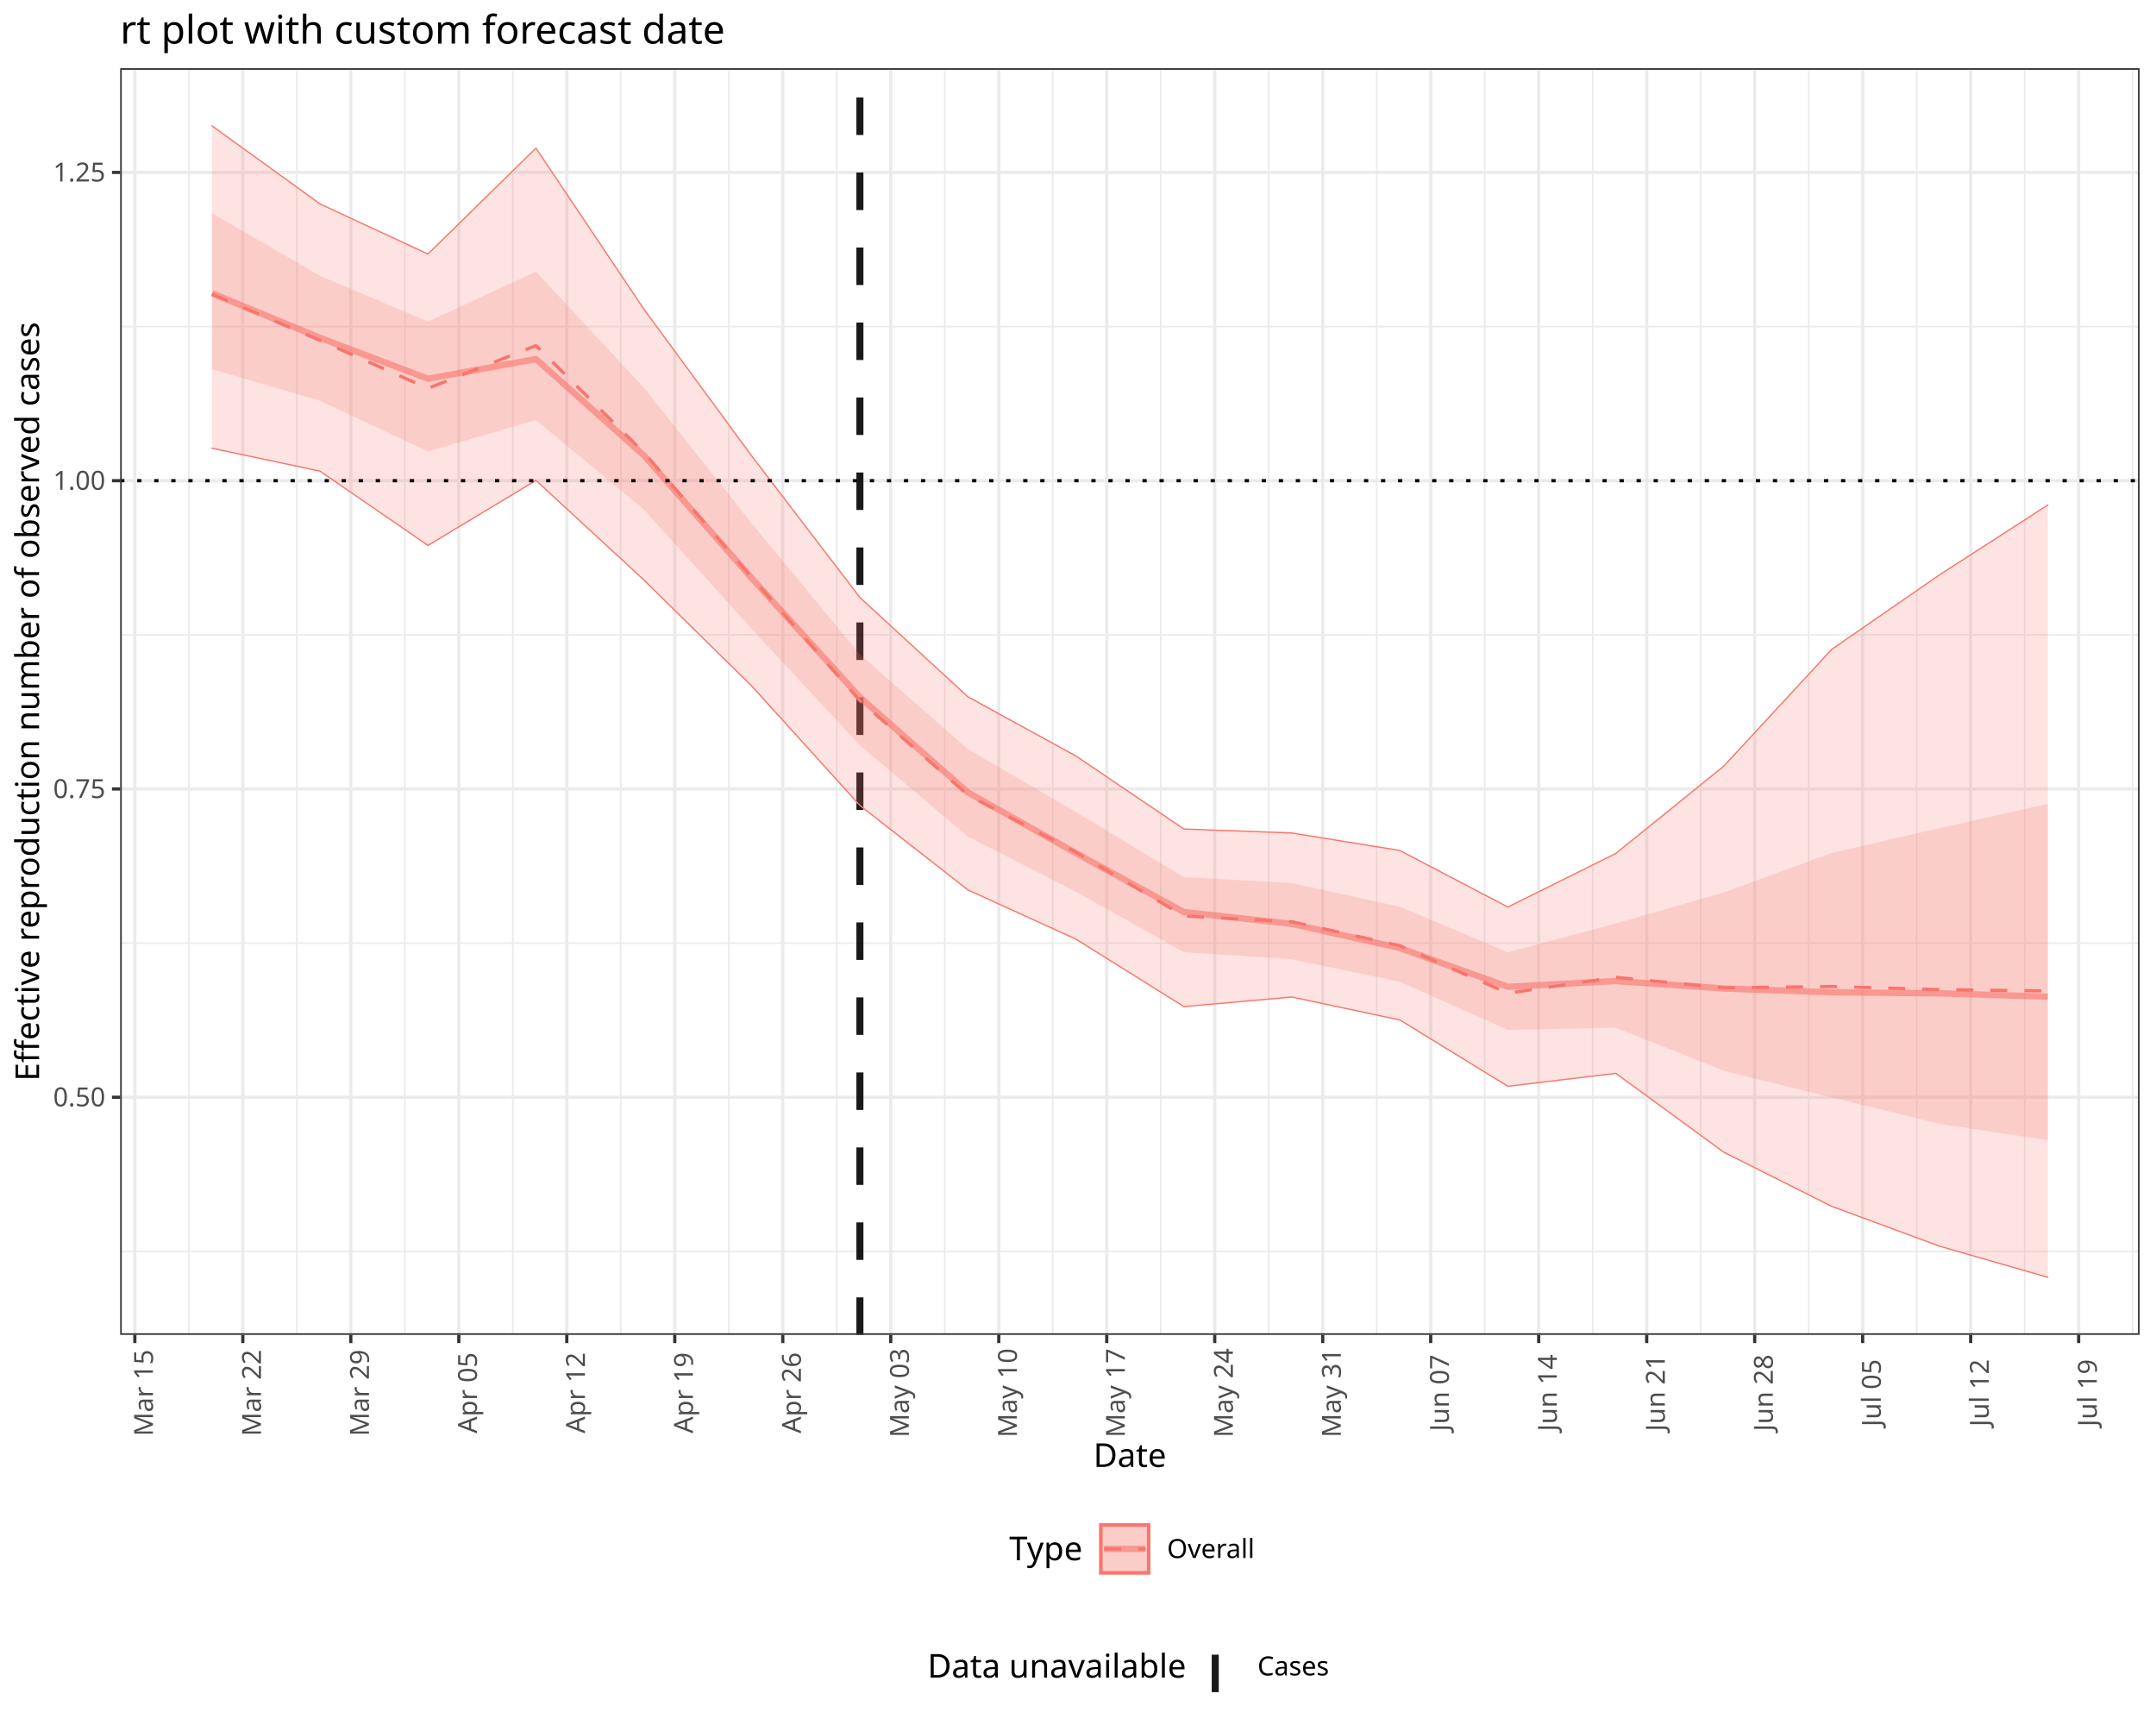
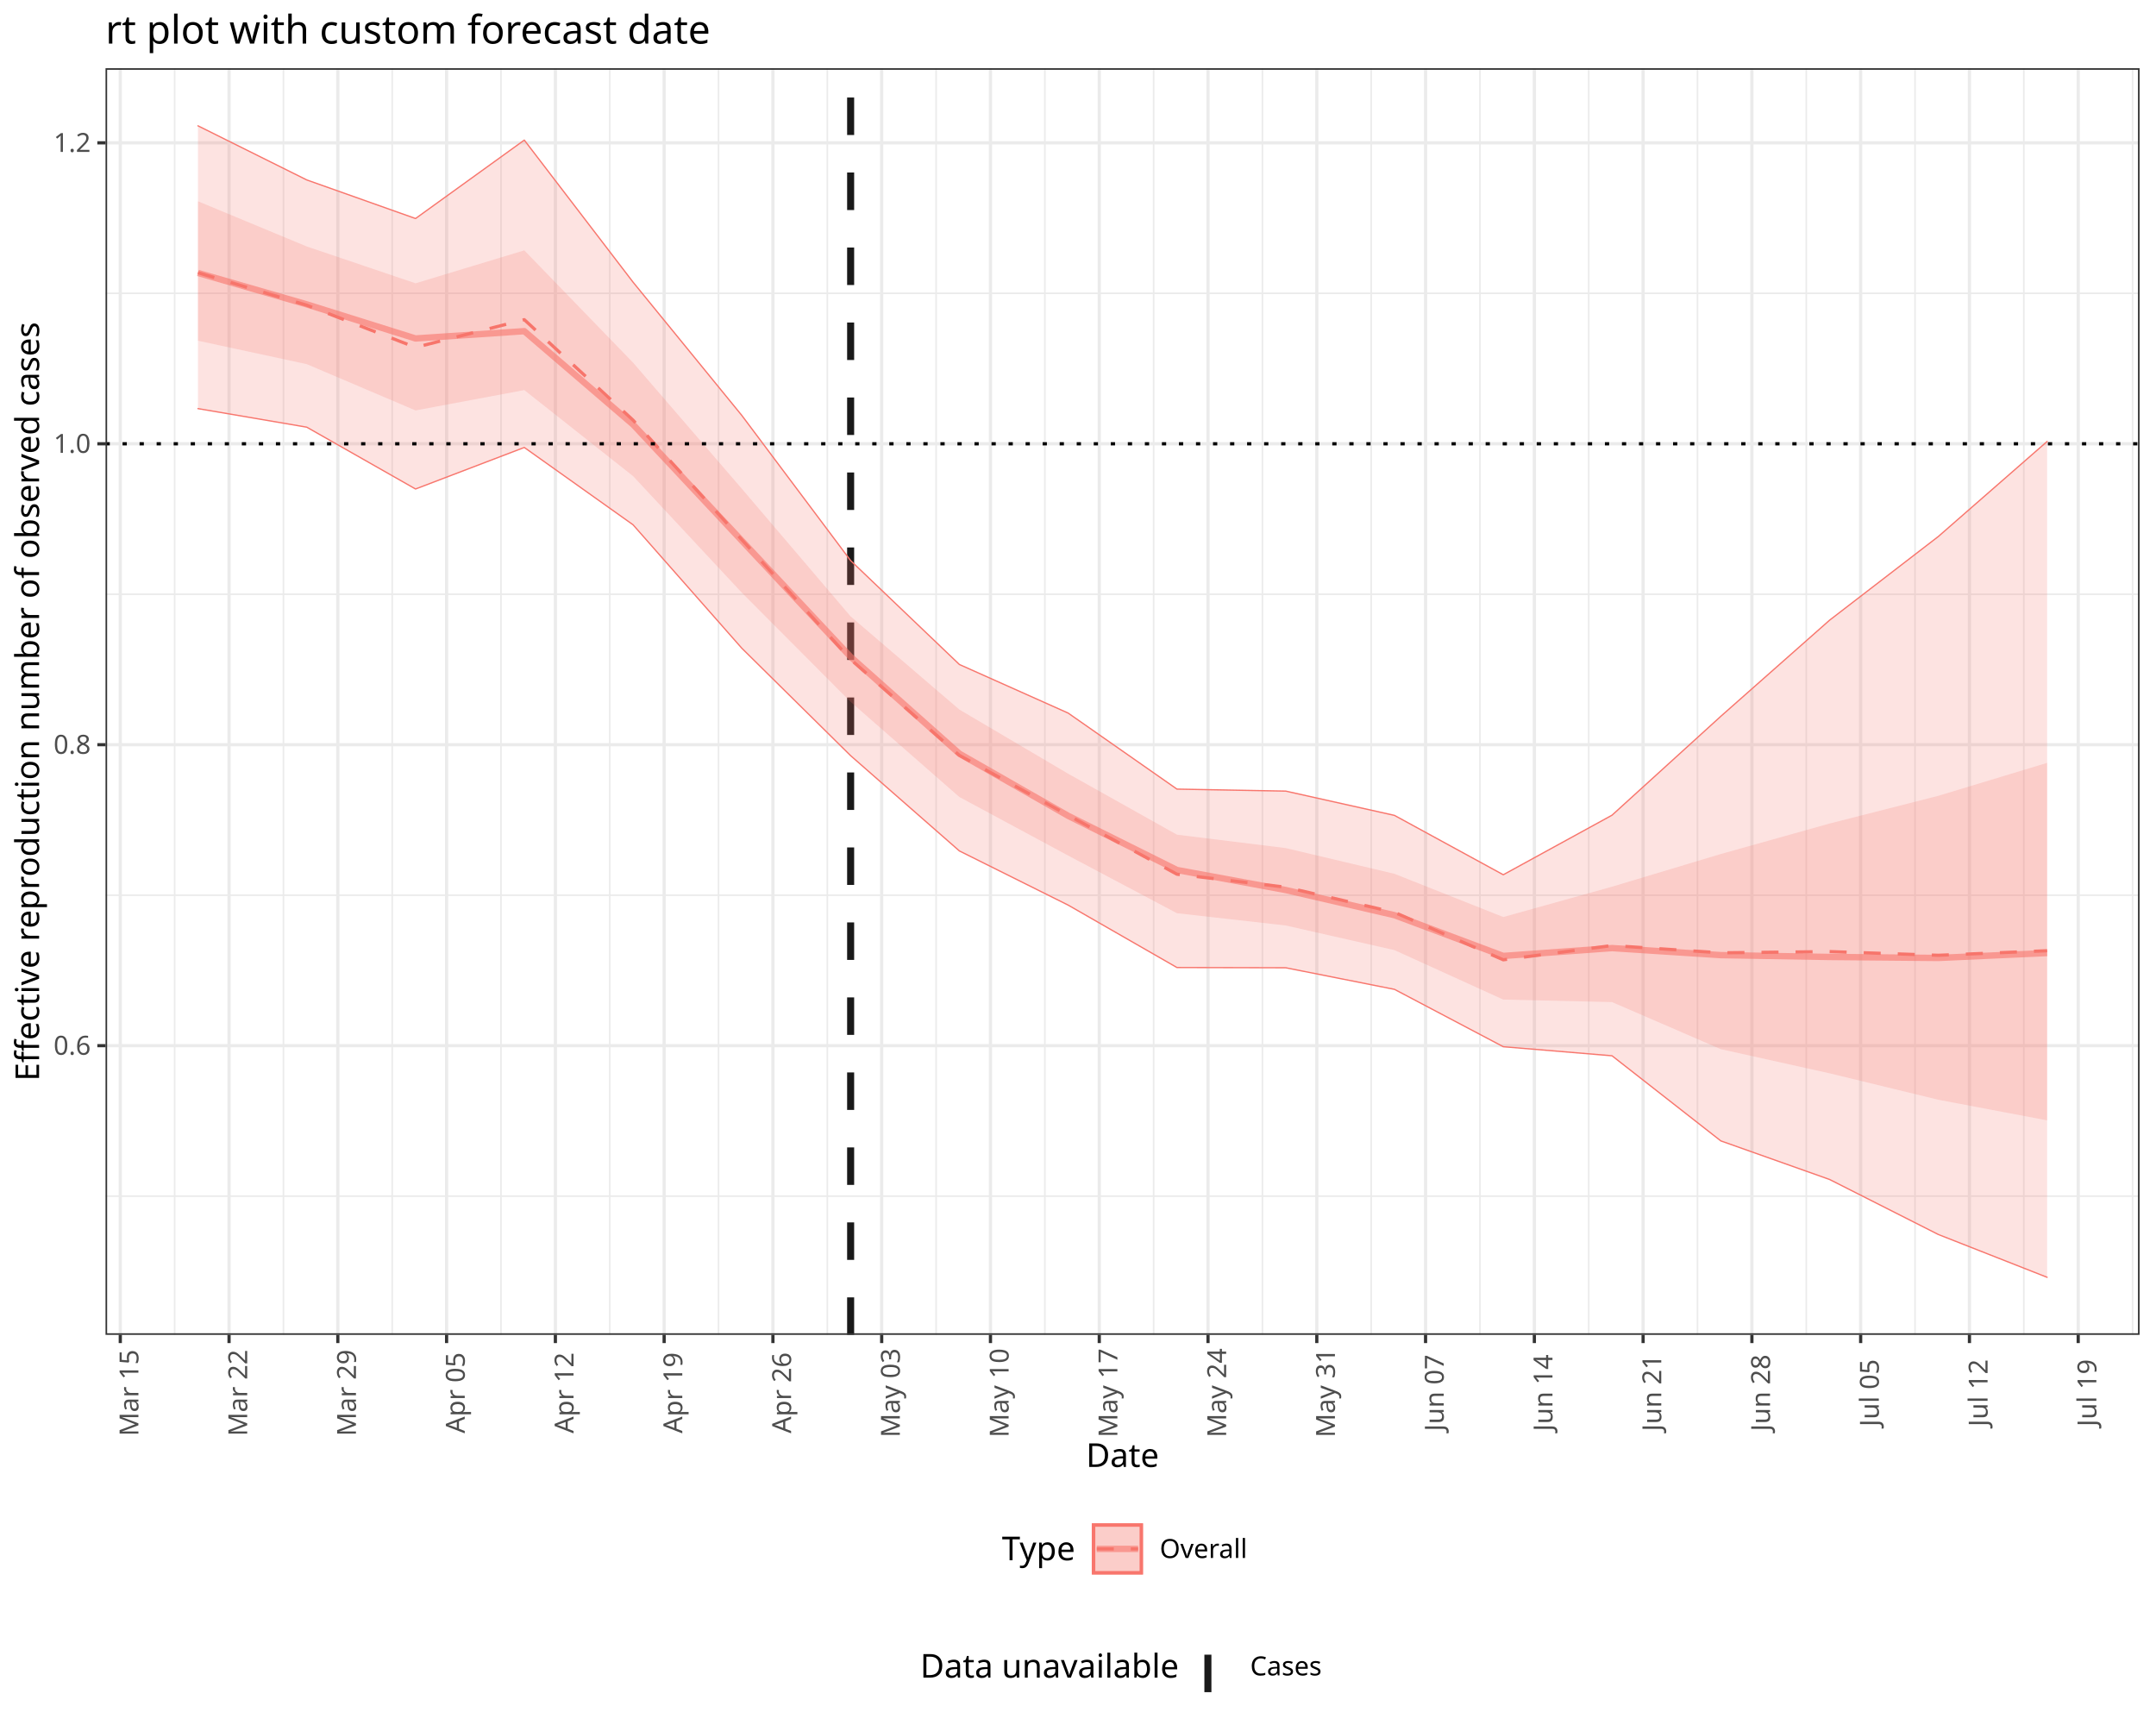
<svg xmlns="http://www.w3.org/2000/svg" class="svglite" data-engine-version="2.0" width="720.00pt" height="576.00pt" viewBox="0 0 720.00 576.00">
  <defs>
    <style type="text/css">
    .svglite line, .svglite polyline, .svglite polygon, .svglite path, .svglite rect, .svglite circle {
      fill: none;
      stroke: #000000;
      stroke-linecap: round;
      stroke-linejoin: round;
      stroke-miterlimit: 10.00;
    }
  </style>
  </defs>
  <rect width="100%" height="100%" style="stroke: none; fill: #FFFFFF;" />
  <defs>
    <clipPath id="cpMC4wMHw3MjAuMDB8MC4wMHw1NzYuMDA=">
      <rect x="0.00" y="0.00" width="720.00" height="576.00" />
    </clipPath>
  </defs>
  <g clip-path="url(#cpMC4wMHw3MjAuMDB8MC4wMHw1NzYuMDA=)">
    <rect x="0.00" y="0.00" width="720.00" height="576.00" style="stroke-width: 1.07; stroke: #FFFFFF; fill: #FFFFFF;" />
  </g>
  <defs>
-     <clipPath id="cpNDAuMTN8NzE0LjUyfDIyLjc4fDQ0NS43Mw==">
-       <rect x="40.13" y="22.78" width="674.39" height="422.95" />
+     <clipPath id="cpMzUuMjR8NzE0LjUyfDIyLjc4fDQ0NS43Mw==">
+       <rect x="35.24" y="22.78" width="679.28" height="422.95" />
    </clipPath>
  </defs>
-   <g clip-path="url(#cpNDAuMTN8NzE0LjUyfDIyLjc4fDQ0NS43Mw==)">
-     <rect x="40.13" y="22.78" width="674.39" height="422.95" style="stroke-width: 1.07; stroke: none; fill: #FFFFFF;" />
-     <polyline points="40.13,417.86 714.52,417.86 " style="stroke-width: 0.53; stroke: #EBEBEB; stroke-linecap: butt;" />
-     <polyline points="40.13,314.92 714.52,314.92 " style="stroke-width: 0.53; stroke: #EBEBEB; stroke-linecap: butt;" />
-     <polyline points="40.13,211.98 714.52,211.98 " style="stroke-width: 0.53; stroke: #EBEBEB; stroke-linecap: butt;" />
-     <polyline points="40.13,109.04 714.52,109.04 " style="stroke-width: 0.53; stroke: #EBEBEB; stroke-linecap: butt;" />
-     <polyline points="63.06,445.73 63.06,22.78 " style="stroke-width: 0.53; stroke: #EBEBEB; stroke-linecap: butt;" />
-     <polyline points="99.12,445.73 99.12,22.78 " style="stroke-width: 0.53; stroke: #EBEBEB; stroke-linecap: butt;" />
-     <polyline points="135.19,445.73 135.19,22.78 " style="stroke-width: 0.53; stroke: #EBEBEB; stroke-linecap: butt;" />
-     <polyline points="171.25,445.73 171.25,22.78 " style="stroke-width: 0.53; stroke: #EBEBEB; stroke-linecap: butt;" />
-     <polyline points="207.31,445.73 207.31,22.78 " style="stroke-width: 0.53; stroke: #EBEBEB; stroke-linecap: butt;" />
-     <polyline points="243.38,445.73 243.38,22.78 " style="stroke-width: 0.53; stroke: #EBEBEB; stroke-linecap: butt;" />
-     <polyline points="279.44,445.73 279.44,22.78 " style="stroke-width: 0.53; stroke: #EBEBEB; stroke-linecap: butt;" />
-     <polyline points="315.50,445.73 315.50,22.78 " style="stroke-width: 0.53; stroke: #EBEBEB; stroke-linecap: butt;" />
-     <polyline points="351.57,445.73 351.57,22.78 " style="stroke-width: 0.53; stroke: #EBEBEB; stroke-linecap: butt;" />
-     <polyline points="387.63,445.73 387.63,22.78 " style="stroke-width: 0.53; stroke: #EBEBEB; stroke-linecap: butt;" />
-     <polyline points="423.69,445.73 423.69,22.78 " style="stroke-width: 0.53; stroke: #EBEBEB; stroke-linecap: butt;" />
-     <polyline points="459.76,445.73 459.76,22.78 " style="stroke-width: 0.53; stroke: #EBEBEB; stroke-linecap: butt;" />
-     <polyline points="495.82,445.73 495.82,22.78 " style="stroke-width: 0.53; stroke: #EBEBEB; stroke-linecap: butt;" />
-     <polyline points="531.88,445.73 531.88,22.78 " style="stroke-width: 0.53; stroke: #EBEBEB; stroke-linecap: butt;" />
-     <polyline points="567.95,445.73 567.95,22.78 " style="stroke-width: 0.53; stroke: #EBEBEB; stroke-linecap: butt;" />
-     <polyline points="604.01,445.73 604.01,22.78 " style="stroke-width: 0.53; stroke: #EBEBEB; stroke-linecap: butt;" />
-     <polyline points="640.08,445.73 640.08,22.78 " style="stroke-width: 0.53; stroke: #EBEBEB; stroke-linecap: butt;" />
-     <polyline points="676.14,445.73 676.14,22.78 " style="stroke-width: 0.53; stroke: #EBEBEB; stroke-linecap: butt;" />
-     <polyline points="712.20,445.73 712.20,22.78 " style="stroke-width: 0.53; stroke: #EBEBEB; stroke-linecap: butt;" />
-     <polyline points="40.13,366.39 714.52,366.39 " style="stroke-width: 1.07; stroke: #EBEBEB; stroke-linecap: butt;" />
-     <polyline points="40.13,263.45 714.52,263.45 " style="stroke-width: 1.07; stroke: #EBEBEB; stroke-linecap: butt;" />
-     <polyline points="40.13,160.51 714.52,160.51 " style="stroke-width: 1.07; stroke: #EBEBEB; stroke-linecap: butt;" />
-     <polyline points="40.13,57.57 714.52,57.57 " style="stroke-width: 1.07; stroke: #EBEBEB; stroke-linecap: butt;" />
-     <polyline points="45.03,445.73 45.03,22.78 " style="stroke-width: 1.07; stroke: #EBEBEB; stroke-linecap: butt;" />
-     <polyline points="81.09,445.73 81.09,22.78 " style="stroke-width: 1.07; stroke: #EBEBEB; stroke-linecap: butt;" />
-     <polyline points="117.15,445.73 117.15,22.78 " style="stroke-width: 1.07; stroke: #EBEBEB; stroke-linecap: butt;" />
-     <polyline points="153.22,445.73 153.22,22.78 " style="stroke-width: 1.07; stroke: #EBEBEB; stroke-linecap: butt;" />
-     <polyline points="189.28,445.73 189.28,22.78 " style="stroke-width: 1.07; stroke: #EBEBEB; stroke-linecap: butt;" />
-     <polyline points="225.34,445.73 225.34,22.78 " style="stroke-width: 1.07; stroke: #EBEBEB; stroke-linecap: butt;" />
-     <polyline points="261.41,445.73 261.41,22.78 " style="stroke-width: 1.07; stroke: #EBEBEB; stroke-linecap: butt;" />
-     <polyline points="297.47,445.73 297.47,22.78 " style="stroke-width: 1.07; stroke: #EBEBEB; stroke-linecap: butt;" />
-     <polyline points="333.54,445.73 333.54,22.78 " style="stroke-width: 1.07; stroke: #EBEBEB; stroke-linecap: butt;" />
-     <polyline points="369.60,445.73 369.60,22.78 " style="stroke-width: 1.07; stroke: #EBEBEB; stroke-linecap: butt;" />
-     <polyline points="405.66,445.73 405.66,22.78 " style="stroke-width: 1.07; stroke: #EBEBEB; stroke-linecap: butt;" />
-     <polyline points="441.73,445.73 441.73,22.78 " style="stroke-width: 1.07; stroke: #EBEBEB; stroke-linecap: butt;" />
-     <polyline points="477.79,445.73 477.79,22.78 " style="stroke-width: 1.07; stroke: #EBEBEB; stroke-linecap: butt;" />
-     <polyline points="513.85,445.73 513.85,22.78 " style="stroke-width: 1.07; stroke: #EBEBEB; stroke-linecap: butt;" />
-     <polyline points="549.92,445.73 549.92,22.78 " style="stroke-width: 1.07; stroke: #EBEBEB; stroke-linecap: butt;" />
-     <polyline points="585.98,445.73 585.98,22.78 " style="stroke-width: 1.07; stroke: #EBEBEB; stroke-linecap: butt;" />
-     <polyline points="622.04,445.73 622.04,22.78 " style="stroke-width: 1.07; stroke: #EBEBEB; stroke-linecap: butt;" />
-     <polyline points="658.11,445.73 658.11,22.78 " style="stroke-width: 1.07; stroke: #EBEBEB; stroke-linecap: butt;" />
-     <polyline points="694.17,445.73 694.17,22.78 " style="stroke-width: 1.07; stroke: #EBEBEB; stroke-linecap: butt;" />
-     <line x1="287.17" y1="445.73" x2="287.17" y2="22.78" style="stroke-width: 2.35; stroke: #000000; stroke-opacity: 0.90; stroke-dasharray: 12.52,12.52; stroke-linecap: butt;" />
-     <polyline points="70.79,97.92 106.85,112.80 142.91,126.46 178.98,119.90 215.04,152.08 251.10,193.14 287.17,232.84 323.23,264.60 359.29,284.86 395.36,304.54 431.42,308.50 467.49,316.57 503.55,329.50 539.61,327.58 575.68,330.07 611.74,331.35 647.80,331.69 683.87,332.80 " style="stroke-width: 2.13; stroke: #F8766D; stroke-opacity: 0.60; stroke-linecap: butt;" />
-     <polyline points="70.79,98.22 106.85,113.66 142.91,129.68 178.98,115.41 215.04,151.14 251.10,192.91 287.17,233.96 323.23,265.42 359.29,284.55 395.36,305.87 431.42,307.78 467.49,315.77 503.55,331.64 539.61,326.33 575.68,329.86 611.74,329.40 647.80,330.44 683.87,330.89 " style="stroke-width: 1.07; stroke: #F8766D; stroke-dasharray: 5.69,5.69; stroke-linecap: butt;" />
-     <polygon points="70.79,42.01 106.85,68.09 142.91,84.82 178.98,49.46 215.04,103.25 251.10,152.32 287.17,199.51 323.23,232.66 359.29,252.42 395.36,276.81 431.42,278.14 467.49,283.99 503.55,302.87 539.61,284.97 575.68,255.79 611.74,216.80 647.80,191.88 683.87,168.63 683.87,426.51 647.80,416.15 611.74,402.83 575.68,384.75 539.61,358.40 503.55,362.72 467.49,340.58 431.42,332.92 395.36,336.12 359.29,313.58 323.23,297.16 287.17,268.96 251.10,229.15 215.04,193.68 178.98,160.42 142.91,182.12 106.85,157.31 70.79,149.67 " style="stroke-width: 0.00; stroke: none; fill: #F8766D; fill-opacity: 0.20;" />
-     <polyline points="70.79,42.01 106.85,68.09 142.91,84.82 178.98,49.46 215.04,103.25 251.10,152.32 287.17,199.51 323.23,232.66 359.29,252.42 395.36,276.81 431.42,278.14 467.49,283.99 503.55,302.87 539.61,284.97 575.68,255.79 611.74,216.80 647.80,191.88 683.87,168.63 " style="stroke-width: 0.43; stroke: #F8766D;" />
-     <polyline points="683.87,426.51 647.80,416.15 611.74,402.83 575.68,384.75 539.61,358.40 503.55,362.72 467.49,340.58 431.42,332.92 395.36,336.12 359.29,313.58 323.23,297.16 287.17,268.96 251.10,229.15 215.04,193.68 178.98,160.42 142.91,182.12 106.85,157.31 70.79,149.67 " style="stroke-width: 0.43; stroke: #F8766D;" />
-     <polygon points="70.79,71.19 106.85,92.08 142.91,107.39 178.98,90.70 215.04,129.48 251.10,174.85 287.17,218.51 323.23,250.18 359.29,271.13 395.36,292.90 431.42,294.87 467.49,302.78 503.55,318.00 539.61,308.35 575.68,298.00 611.74,284.80 647.80,276.52 683.87,268.39 683.87,380.73 647.80,375.28 611.74,366.46 575.68,357.55 539.61,343.16 503.55,343.91 467.49,327.82 431.42,320.30 395.36,317.94 359.29,297.75 323.23,279.33 287.17,248.88 251.10,210.08 215.04,170.14 178.98,140.27 142.91,150.72 106.85,133.82 70.79,123.26 " style="stroke-width: 0.00; stroke: none; fill: #F8766D; fill-opacity: 0.20;" />
-     <polyline points="70.79,71.19 106.85,92.08 142.91,107.39 178.98,90.70 215.04,129.48 251.10,174.85 287.17,218.51 323.23,250.18 359.29,271.13 395.36,292.90 431.42,294.87 467.49,302.78 503.55,318.00 539.61,308.35 575.68,298.00 611.74,284.80 647.80,276.52 683.87,268.39 " style="stroke-width: 1.07; stroke: none;" />
-     <polyline points="683.87,380.73 647.80,375.28 611.74,366.46 575.68,357.55 539.61,343.16 503.55,343.91 467.49,327.82 431.42,320.30 395.36,317.94 359.29,297.75 323.23,279.33 287.17,248.88 251.10,210.08 215.04,170.14 178.98,140.27 142.91,150.72 106.85,133.82 70.79,123.26 " style="stroke-width: 1.07; stroke: none;" />
-     <line x1="40.13" y1="160.51" x2="714.52" y2="160.51" style="stroke-width: 1.07; stroke-dasharray: 1.42,4.27; stroke-linecap: butt;" />
-     <rect x="40.13" y="22.78" width="674.39" height="422.95" style="stroke-width: 1.07; stroke: #333333;" />
+   <g clip-path="url(#cpMzUuMjR8NzE0LjUyfDIyLjc4fDQ0NS43Mw==)">
+     <rect x="35.24" y="22.78" width="679.28" height="422.95" style="stroke-width: 1.07; stroke: none; fill: #FFFFFF;" />
+     <polyline points="35.24,399.40 714.52,399.40 " style="stroke-width: 0.53; stroke: #EBEBEB; stroke-linecap: butt;" />
+     <polyline points="35.24,298.92 714.52,298.92 " style="stroke-width: 0.53; stroke: #EBEBEB; stroke-linecap: butt;" />
+     <polyline points="35.24,198.43 714.52,198.43 " style="stroke-width: 0.53; stroke: #EBEBEB; stroke-linecap: butt;" />
+     <polyline points="35.24,97.94 714.52,97.94 " style="stroke-width: 0.53; stroke: #EBEBEB; stroke-linecap: butt;" />
+     <polyline points="58.33,445.73 58.33,22.78 " style="stroke-width: 0.53; stroke: #EBEBEB; stroke-linecap: butt;" />
+     <polyline points="94.66,445.73 94.66,22.78 " style="stroke-width: 0.53; stroke: #EBEBEB; stroke-linecap: butt;" />
+     <polyline points="130.98,445.73 130.98,22.78 " style="stroke-width: 0.53; stroke: #EBEBEB; stroke-linecap: butt;" />
+     <polyline points="167.31,445.73 167.31,22.78 " style="stroke-width: 0.53; stroke: #EBEBEB; stroke-linecap: butt;" />
+     <polyline points="203.63,445.73 203.63,22.78 " style="stroke-width: 0.53; stroke: #EBEBEB; stroke-linecap: butt;" />
+     <polyline points="239.96,445.73 239.96,22.78 " style="stroke-width: 0.53; stroke: #EBEBEB; stroke-linecap: butt;" />
+     <polyline points="276.28,445.73 276.28,22.78 " style="stroke-width: 0.53; stroke: #EBEBEB; stroke-linecap: butt;" />
+     <polyline points="312.61,445.73 312.61,22.78 " style="stroke-width: 0.53; stroke: #EBEBEB; stroke-linecap: butt;" />
+     <polyline points="348.93,445.73 348.93,22.78 " style="stroke-width: 0.53; stroke: #EBEBEB; stroke-linecap: butt;" />
+     <polyline points="385.26,445.73 385.26,22.78 " style="stroke-width: 0.53; stroke: #EBEBEB; stroke-linecap: butt;" />
+     <polyline points="421.58,445.73 421.58,22.78 " style="stroke-width: 0.53; stroke: #EBEBEB; stroke-linecap: butt;" />
+     <polyline points="457.91,445.73 457.91,22.78 " style="stroke-width: 0.53; stroke: #EBEBEB; stroke-linecap: butt;" />
+     <polyline points="494.23,445.73 494.23,22.78 " style="stroke-width: 0.53; stroke: #EBEBEB; stroke-linecap: butt;" />
+     <polyline points="530.56,445.73 530.56,22.78 " style="stroke-width: 0.53; stroke: #EBEBEB; stroke-linecap: butt;" />
+     <polyline points="566.88,445.73 566.88,22.78 " style="stroke-width: 0.53; stroke: #EBEBEB; stroke-linecap: butt;" />
+     <polyline points="603.21,445.73 603.21,22.78 " style="stroke-width: 0.53; stroke: #EBEBEB; stroke-linecap: butt;" />
+     <polyline points="639.53,445.73 639.53,22.78 " style="stroke-width: 0.53; stroke: #EBEBEB; stroke-linecap: butt;" />
+     <polyline points="675.86,445.73 675.86,22.78 " style="stroke-width: 0.53; stroke: #EBEBEB; stroke-linecap: butt;" />
+     <polyline points="712.19,445.73 712.19,22.78 " style="stroke-width: 0.53; stroke: #EBEBEB; stroke-linecap: butt;" />
+     <polyline points="35.24,349.16 714.52,349.16 " style="stroke-width: 1.07; stroke: #EBEBEB; stroke-linecap: butt;" />
+     <polyline points="35.24,248.67 714.52,248.67 " style="stroke-width: 1.07; stroke: #EBEBEB; stroke-linecap: butt;" />
+     <polyline points="35.24,148.19 714.52,148.19 " style="stroke-width: 1.07; stroke: #EBEBEB; stroke-linecap: butt;" />
+     <polyline points="35.24,47.70 714.52,47.70 " style="stroke-width: 1.07; stroke: #EBEBEB; stroke-linecap: butt;" />
+     <polyline points="40.17,445.73 40.17,22.78 " style="stroke-width: 1.07; stroke: #EBEBEB; stroke-linecap: butt;" />
+     <polyline points="76.49,445.73 76.49,22.78 " style="stroke-width: 1.07; stroke: #EBEBEB; stroke-linecap: butt;" />
+     <polyline points="112.82,445.73 112.82,22.78 " style="stroke-width: 1.07; stroke: #EBEBEB; stroke-linecap: butt;" />
+     <polyline points="149.14,445.73 149.14,22.78 " style="stroke-width: 1.07; stroke: #EBEBEB; stroke-linecap: butt;" />
+     <polyline points="185.47,445.73 185.47,22.78 " style="stroke-width: 1.07; stroke: #EBEBEB; stroke-linecap: butt;" />
+     <polyline points="221.79,445.73 221.79,22.78 " style="stroke-width: 1.07; stroke: #EBEBEB; stroke-linecap: butt;" />
+     <polyline points="258.12,445.73 258.12,22.78 " style="stroke-width: 1.07; stroke: #EBEBEB; stroke-linecap: butt;" />
+     <polyline points="294.44,445.73 294.44,22.78 " style="stroke-width: 1.07; stroke: #EBEBEB; stroke-linecap: butt;" />
+     <polyline points="330.77,445.73 330.77,22.78 " style="stroke-width: 1.07; stroke: #EBEBEB; stroke-linecap: butt;" />
+     <polyline points="367.10,445.73 367.10,22.78 " style="stroke-width: 1.07; stroke: #EBEBEB; stroke-linecap: butt;" />
+     <polyline points="403.42,445.73 403.42,22.78 " style="stroke-width: 1.07; stroke: #EBEBEB; stroke-linecap: butt;" />
+     <polyline points="439.75,445.73 439.75,22.78 " style="stroke-width: 1.07; stroke: #EBEBEB; stroke-linecap: butt;" />
+     <polyline points="476.07,445.73 476.07,22.78 " style="stroke-width: 1.07; stroke: #EBEBEB; stroke-linecap: butt;" />
+     <polyline points="512.40,445.73 512.40,22.78 " style="stroke-width: 1.07; stroke: #EBEBEB; stroke-linecap: butt;" />
+     <polyline points="548.72,445.73 548.72,22.78 " style="stroke-width: 1.07; stroke: #EBEBEB; stroke-linecap: butt;" />
+     <polyline points="585.05,445.73 585.05,22.78 " style="stroke-width: 1.07; stroke: #EBEBEB; stroke-linecap: butt;" />
+     <polyline points="621.37,445.73 621.37,22.78 " style="stroke-width: 1.07; stroke: #EBEBEB; stroke-linecap: butt;" />
+     <polyline points="657.70,445.73 657.70,22.78 " style="stroke-width: 1.07; stroke: #EBEBEB; stroke-linecap: butt;" />
+     <polyline points="694.02,445.73 694.02,22.78 " style="stroke-width: 1.07; stroke: #EBEBEB; stroke-linecap: butt;" />
+     <line x1="284.07" y1="445.73" x2="284.07" y2="22.78" style="stroke-width: 2.35; stroke: #000000; stroke-opacity: 0.90; stroke-dasharray: 12.52,12.52; stroke-linecap: butt;" />
+     <polyline points="66.11,91.14 102.44,101.63 138.77,113.02 175.09,110.58 211.42,141.76 247.74,180.55 284.07,219.34 320.39,251.66 356.72,272.42 393.04,290.50 429.37,297.19 465.69,305.59 502.02,319.20 538.34,316.58 574.67,318.93 610.99,319.54 647.32,319.87 683.64,318.23 " style="stroke-width: 2.13; stroke: #F8766D; stroke-opacity: 0.60; stroke-linecap: butt;" />
+     <polyline points="66.11,91.06 102.44,101.91 138.77,116.00 175.09,106.74 211.42,140.31 247.74,180.22 284.07,220.18 320.39,252.23 356.72,272.24 393.04,291.91 429.37,296.24 465.69,304.65 502.02,320.49 538.34,315.73 574.67,318.16 610.99,317.75 647.32,318.98 683.64,317.46 " style="stroke-width: 1.07; stroke: #F8766D; stroke-dasharray: 5.69,5.69; stroke-linecap: butt;" />
+     <polygon points="66.11,42.01 102.44,60.08 138.77,72.97 175.09,46.78 211.42,94.23 247.74,138.73 284.07,187.19 320.39,221.88 356.72,238.11 393.04,263.49 429.37,264.16 465.69,272.27 502.02,292.09 538.34,272.20 574.67,239.18 610.99,207.09 647.32,179.13 683.64,147.41 683.64,426.51 647.32,412.22 610.99,393.84 574.67,380.96 538.34,352.54 502.02,349.51 465.69,330.36 429.37,323.15 393.04,323.07 356.72,302.23 320.39,284.14 284.07,252.33 247.74,216.46 211.42,175.24 175.09,149.41 138.77,163.28 102.44,142.64 66.11,136.44 " style="stroke-width: 0.00; stroke: none; fill: #F8766D; fill-opacity: 0.20;" />
+     <polyline points="66.11,42.01 102.44,60.08 138.77,72.97 175.09,46.78 211.42,94.23 247.74,138.73 284.07,187.19 320.39,221.88 356.72,238.11 393.04,263.49 429.37,264.16 465.69,272.27 502.02,292.09 538.34,272.20 574.67,239.18 610.99,207.09 647.32,179.13 683.64,147.41 " style="stroke-width: 0.43; stroke: #F8766D;" />
+     <polyline points="683.64,426.51 647.32,412.22 610.99,393.84 574.67,380.96 538.34,352.54 502.02,349.51 465.69,330.36 429.37,323.15 393.04,323.07 356.72,302.23 320.39,284.14 284.07,252.33 247.74,216.46 211.42,175.24 175.09,149.41 138.77,163.28 102.44,142.64 66.11,136.44 " style="stroke-width: 0.43; stroke: #F8766D;" />
+     <polygon points="66.11,67.21 102.44,82.30 138.77,94.60 175.09,83.60 211.42,121.10 247.74,163.20 284.07,205.83 320.39,236.94 356.72,258.36 393.04,278.71 429.37,283.19 465.69,291.78 502.02,306.21 538.34,296.08 574.67,285.17 610.99,274.99 647.32,265.73 683.64,254.73 683.64,374.10 647.32,367.22 610.99,358.39 574.67,350.33 538.34,334.61 502.02,333.77 465.69,317.26 429.37,309.03 393.04,304.93 356.72,285.69 320.39,266.13 284.07,234.36 247.74,197.91 211.42,158.98 175.09,130.25 138.77,137.05 102.44,121.59 66.11,113.77 " style="stroke-width: 0.00; stroke: none; fill: #F8766D; fill-opacity: 0.20;" />
+     <polyline points="66.11,67.21 102.44,82.30 138.77,94.60 175.09,83.60 211.42,121.10 247.74,163.20 284.07,205.83 320.39,236.94 356.72,258.36 393.04,278.71 429.37,283.19 465.69,291.78 502.02,306.21 538.34,296.08 574.67,285.17 610.99,274.99 647.32,265.73 683.64,254.73 " style="stroke-width: 1.07; stroke: none;" />
+     <polyline points="683.64,374.10 647.32,367.22 610.99,358.39 574.67,350.33 538.34,334.61 502.02,333.77 465.69,317.26 429.37,309.03 393.04,304.93 356.72,285.69 320.39,266.13 284.07,234.36 247.74,197.91 211.42,158.98 175.09,130.25 138.77,137.05 102.44,121.59 66.11,113.77 " style="stroke-width: 1.07; stroke: none;" />
+     <line x1="35.24" y1="148.19" x2="714.52" y2="148.19" style="stroke-width: 1.07; stroke-dasharray: 1.42,4.27; stroke-linecap: butt;" />
+     <rect x="35.24" y="22.78" width="679.28" height="422.95" style="stroke-width: 1.07; stroke: #333333;" />
  </g>
  <g clip-path="url(#cpMC4wMHw3MjAuMDB8MC4wMHw1NzYuMDA=)">
-     <text x="35.20" y="369.42" text-anchor="end" style="font-size: 8.80px; fill: #4D4D4D; font-family: sans;" textLength="17.13px" lengthAdjust="spacingAndGlyphs">0.50</text>
-     <text x="35.20" y="266.48" text-anchor="end" style="font-size: 8.80px; fill: #4D4D4D; font-family: sans;" textLength="17.13px" lengthAdjust="spacingAndGlyphs">0.75</text>
-     <text x="35.20" y="163.54" text-anchor="end" style="font-size: 8.80px; fill: #4D4D4D; font-family: sans;" textLength="17.13px" lengthAdjust="spacingAndGlyphs">1.00</text>
-     <text x="35.20" y="60.60" text-anchor="end" style="font-size: 8.80px; fill: #4D4D4D; font-family: sans;" textLength="17.13px" lengthAdjust="spacingAndGlyphs">1.25</text>
-     <polyline points="37.39,366.39 40.13,366.39 " style="stroke-width: 1.07; stroke: #333333; stroke-linecap: butt;" />
-     <polyline points="37.39,263.45 40.13,263.45 " style="stroke-width: 1.07; stroke: #333333; stroke-linecap: butt;" />
-     <polyline points="37.39,160.51 40.13,160.51 " style="stroke-width: 1.07; stroke: #333333; stroke-linecap: butt;" />
-     <polyline points="37.39,57.57 40.13,57.57 " style="stroke-width: 1.07; stroke: #333333; stroke-linecap: butt;" />
-     <polyline points="45.03,448.47 45.03,445.73 " style="stroke-width: 1.07; stroke: #333333; stroke-linecap: butt;" />
-     <polyline points="81.09,448.47 81.09,445.73 " style="stroke-width: 1.07; stroke: #333333; stroke-linecap: butt;" />
-     <polyline points="117.15,448.47 117.15,445.73 " style="stroke-width: 1.07; stroke: #333333; stroke-linecap: butt;" />
-     <polyline points="153.22,448.47 153.22,445.73 " style="stroke-width: 1.07; stroke: #333333; stroke-linecap: butt;" />
-     <polyline points="189.28,448.47 189.28,445.73 " style="stroke-width: 1.07; stroke: #333333; stroke-linecap: butt;" />
-     <polyline points="225.34,448.47 225.34,445.73 " style="stroke-width: 1.07; stroke: #333333; stroke-linecap: butt;" />
-     <polyline points="261.41,448.47 261.41,445.73 " style="stroke-width: 1.07; stroke: #333333; stroke-linecap: butt;" />
-     <polyline points="297.47,448.47 297.47,445.73 " style="stroke-width: 1.07; stroke: #333333; stroke-linecap: butt;" />
-     <polyline points="333.54,448.47 333.54,445.73 " style="stroke-width: 1.07; stroke: #333333; stroke-linecap: butt;" />
-     <polyline points="369.60,448.47 369.60,445.73 " style="stroke-width: 1.07; stroke: #333333; stroke-linecap: butt;" />
-     <polyline points="405.66,448.47 405.66,445.73 " style="stroke-width: 1.07; stroke: #333333; stroke-linecap: butt;" />
-     <polyline points="441.73,448.47 441.73,445.73 " style="stroke-width: 1.07; stroke: #333333; stroke-linecap: butt;" />
-     <polyline points="477.79,448.47 477.79,445.73 " style="stroke-width: 1.07; stroke: #333333; stroke-linecap: butt;" />
-     <polyline points="513.85,448.47 513.85,445.73 " style="stroke-width: 1.07; stroke: #333333; stroke-linecap: butt;" />
-     <polyline points="549.92,448.47 549.92,445.73 " style="stroke-width: 1.07; stroke: #333333; stroke-linecap: butt;" />
-     <polyline points="585.98,448.47 585.98,445.73 " style="stroke-width: 1.07; stroke: #333333; stroke-linecap: butt;" />
-     <polyline points="622.04,448.47 622.04,445.73 " style="stroke-width: 1.07; stroke: #333333; stroke-linecap: butt;" />
-     <polyline points="658.11,448.47 658.11,445.73 " style="stroke-width: 1.07; stroke: #333333; stroke-linecap: butt;" />
-     <polyline points="694.17,448.47 694.17,445.73 " style="stroke-width: 1.07; stroke: #333333; stroke-linecap: butt;" />
-     <text transform="translate(51.08,465.10) rotate(-90)" text-anchor="middle" style="font-size: 8.80px; fill: #4D4D4D; font-family: sans;" textLength="27.39px" lengthAdjust="spacingAndGlyphs">Mar 15</text>
-     <text transform="translate(87.15,465.10) rotate(-90)" text-anchor="middle" style="font-size: 8.80px; fill: #4D4D4D; font-family: sans;" textLength="27.39px" lengthAdjust="spacingAndGlyphs">Mar 22</text>
-     <text transform="translate(123.21,465.10) rotate(-90)" text-anchor="middle" style="font-size: 8.80px; fill: #4D4D4D; font-family: sans;" textLength="27.39px" lengthAdjust="spacingAndGlyphs">Mar 29</text>
-     <text transform="translate(159.27,465.10) rotate(-90)" text-anchor="middle" style="font-size: 8.80px; fill: #4D4D4D; font-family: sans;" textLength="25.93px" lengthAdjust="spacingAndGlyphs">Apr 05</text>
-     <text transform="translate(195.34,465.10) rotate(-90)" text-anchor="middle" style="font-size: 8.80px; fill: #4D4D4D; font-family: sans;" textLength="25.93px" lengthAdjust="spacingAndGlyphs">Apr 12</text>
-     <text transform="translate(231.40,465.10) rotate(-90)" text-anchor="middle" style="font-size: 8.80px; fill: #4D4D4D; font-family: sans;" textLength="25.93px" lengthAdjust="spacingAndGlyphs">Apr 19</text>
-     <text transform="translate(267.46,465.10) rotate(-90)" text-anchor="middle" style="font-size: 8.80px; fill: #4D4D4D; font-family: sans;" textLength="25.93px" lengthAdjust="spacingAndGlyphs">Apr 26</text>
-     <text transform="translate(303.53,465.10) rotate(-90)" text-anchor="middle" style="font-size: 8.80px; fill: #4D4D4D; font-family: sans;" textLength="28.87px" lengthAdjust="spacingAndGlyphs">May 03</text>
-     <text transform="translate(339.59,465.10) rotate(-90)" text-anchor="middle" style="font-size: 8.80px; fill: #4D4D4D; font-family: sans;" textLength="28.87px" lengthAdjust="spacingAndGlyphs">May 10</text>
-     <text transform="translate(375.65,465.10) rotate(-90)" text-anchor="middle" style="font-size: 8.80px; fill: #4D4D4D; font-family: sans;" textLength="28.87px" lengthAdjust="spacingAndGlyphs">May 17</text>
-     <text transform="translate(411.72,465.10) rotate(-90)" text-anchor="middle" style="font-size: 8.80px; fill: #4D4D4D; font-family: sans;" textLength="28.87px" lengthAdjust="spacingAndGlyphs">May 24</text>
-     <text transform="translate(447.78,465.10) rotate(-90)" text-anchor="middle" style="font-size: 8.80px; fill: #4D4D4D; font-family: sans;" textLength="28.87px" lengthAdjust="spacingAndGlyphs">May 31</text>
-     <text transform="translate(483.85,465.10) rotate(-90)" text-anchor="middle" style="font-size: 8.80px; fill: #4D4D4D; font-family: sans;" textLength="26.43px" lengthAdjust="spacingAndGlyphs">Jun 07</text>
-     <text transform="translate(519.91,465.10) rotate(-90)" text-anchor="middle" style="font-size: 8.80px; fill: #4D4D4D; font-family: sans;" textLength="26.43px" lengthAdjust="spacingAndGlyphs">Jun 14</text>
-     <text transform="translate(555.97,465.10) rotate(-90)" text-anchor="middle" style="font-size: 8.80px; fill: #4D4D4D; font-family: sans;" textLength="26.43px" lengthAdjust="spacingAndGlyphs">Jun 21</text>
-     <text transform="translate(592.04,465.10) rotate(-90)" text-anchor="middle" style="font-size: 8.80px; fill: #4D4D4D; font-family: sans;" textLength="26.43px" lengthAdjust="spacingAndGlyphs">Jun 28</text>
-     <text transform="translate(628.10,465.10) rotate(-90)" text-anchor="middle" style="font-size: 8.80px; fill: #4D4D4D; font-family: sans;" textLength="23.49px" lengthAdjust="spacingAndGlyphs">Jul 05</text>
-     <text transform="translate(664.16,465.10) rotate(-90)" text-anchor="middle" style="font-size: 8.80px; fill: #4D4D4D; font-family: sans;" textLength="23.49px" lengthAdjust="spacingAndGlyphs">Jul 12</text>
-     <text transform="translate(700.23,465.10) rotate(-90)" text-anchor="middle" style="font-size: 8.80px; fill: #4D4D4D; font-family: sans;" textLength="23.49px" lengthAdjust="spacingAndGlyphs">Jul 19</text>
-     <text x="377.33" y="489.84" text-anchor="middle" style="font-size: 11.00px; font-family: sans;" textLength="23.24px" lengthAdjust="spacingAndGlyphs">Date</text>
+     <text x="30.31" y="352.19" text-anchor="end" style="font-size: 8.80px; fill: #4D4D4D; font-family: sans;" textLength="12.23px" lengthAdjust="spacingAndGlyphs">0.6</text>
+     <text x="30.31" y="251.70" text-anchor="end" style="font-size: 8.80px; fill: #4D4D4D; font-family: sans;" textLength="12.23px" lengthAdjust="spacingAndGlyphs">0.8</text>
+     <text x="30.31" y="151.21" text-anchor="end" style="font-size: 8.80px; fill: #4D4D4D; font-family: sans;" textLength="12.23px" lengthAdjust="spacingAndGlyphs">1.0</text>
+     <text x="30.31" y="50.73" text-anchor="end" style="font-size: 8.80px; fill: #4D4D4D; font-family: sans;" textLength="12.23px" lengthAdjust="spacingAndGlyphs">1.2</text>
+     <polyline points="32.50,349.16 35.24,349.16 " style="stroke-width: 1.07; stroke: #333333; stroke-linecap: butt;" />
+     <polyline points="32.50,248.67 35.24,248.67 " style="stroke-width: 1.07; stroke: #333333; stroke-linecap: butt;" />
+     <polyline points="32.50,148.19 35.24,148.19 " style="stroke-width: 1.07; stroke: #333333; stroke-linecap: butt;" />
+     <polyline points="32.50,47.70 35.24,47.70 " style="stroke-width: 1.07; stroke: #333333; stroke-linecap: butt;" />
+     <polyline points="40.17,448.47 40.17,445.73 " style="stroke-width: 1.07; stroke: #333333; stroke-linecap: butt;" />
+     <polyline points="76.49,448.47 76.49,445.73 " style="stroke-width: 1.07; stroke: #333333; stroke-linecap: butt;" />
+     <polyline points="112.82,448.47 112.82,445.73 " style="stroke-width: 1.07; stroke: #333333; stroke-linecap: butt;" />
+     <polyline points="149.14,448.47 149.14,445.73 " style="stroke-width: 1.07; stroke: #333333; stroke-linecap: butt;" />
+     <polyline points="185.47,448.47 185.47,445.73 " style="stroke-width: 1.07; stroke: #333333; stroke-linecap: butt;" />
+     <polyline points="221.79,448.47 221.79,445.73 " style="stroke-width: 1.07; stroke: #333333; stroke-linecap: butt;" />
+     <polyline points="258.12,448.47 258.12,445.73 " style="stroke-width: 1.07; stroke: #333333; stroke-linecap: butt;" />
+     <polyline points="294.44,448.47 294.44,445.73 " style="stroke-width: 1.07; stroke: #333333; stroke-linecap: butt;" />
+     <polyline points="330.77,448.47 330.77,445.73 " style="stroke-width: 1.07; stroke: #333333; stroke-linecap: butt;" />
+     <polyline points="367.10,448.47 367.10,445.73 " style="stroke-width: 1.07; stroke: #333333; stroke-linecap: butt;" />
+     <polyline points="403.42,448.47 403.42,445.73 " style="stroke-width: 1.07; stroke: #333333; stroke-linecap: butt;" />
+     <polyline points="439.75,448.47 439.75,445.73 " style="stroke-width: 1.07; stroke: #333333; stroke-linecap: butt;" />
+     <polyline points="476.07,448.47 476.07,445.73 " style="stroke-width: 1.07; stroke: #333333; stroke-linecap: butt;" />
+     <polyline points="512.40,448.47 512.40,445.73 " style="stroke-width: 1.07; stroke: #333333; stroke-linecap: butt;" />
+     <polyline points="548.72,448.47 548.72,445.73 " style="stroke-width: 1.07; stroke: #333333; stroke-linecap: butt;" />
+     <polyline points="585.05,448.47 585.05,445.73 " style="stroke-width: 1.07; stroke: #333333; stroke-linecap: butt;" />
+     <polyline points="621.37,448.47 621.37,445.73 " style="stroke-width: 1.07; stroke: #333333; stroke-linecap: butt;" />
+     <polyline points="657.70,448.47 657.70,445.73 " style="stroke-width: 1.07; stroke: #333333; stroke-linecap: butt;" />
+     <polyline points="694.02,448.47 694.02,445.73 " style="stroke-width: 1.07; stroke: #333333; stroke-linecap: butt;" />
+     <text transform="translate(46.22,465.10) rotate(-90)" text-anchor="middle" style="font-size: 8.80px; fill: #4D4D4D; font-family: sans;" textLength="27.39px" lengthAdjust="spacingAndGlyphs">Mar 15</text>
+     <text transform="translate(82.55,465.10) rotate(-90)" text-anchor="middle" style="font-size: 8.80px; fill: #4D4D4D; font-family: sans;" textLength="27.39px" lengthAdjust="spacingAndGlyphs">Mar 22</text>
+     <text transform="translate(118.87,465.10) rotate(-90)" text-anchor="middle" style="font-size: 8.80px; fill: #4D4D4D; font-family: sans;" textLength="27.39px" lengthAdjust="spacingAndGlyphs">Mar 29</text>
+     <text transform="translate(155.20,465.10) rotate(-90)" text-anchor="middle" style="font-size: 8.80px; fill: #4D4D4D; font-family: sans;" textLength="25.93px" lengthAdjust="spacingAndGlyphs">Apr 05</text>
+     <text transform="translate(191.53,465.10) rotate(-90)" text-anchor="middle" style="font-size: 8.80px; fill: #4D4D4D; font-family: sans;" textLength="25.93px" lengthAdjust="spacingAndGlyphs">Apr 12</text>
+     <text transform="translate(227.85,465.10) rotate(-90)" text-anchor="middle" style="font-size: 8.80px; fill: #4D4D4D; font-family: sans;" textLength="25.93px" lengthAdjust="spacingAndGlyphs">Apr 19</text>
+     <text transform="translate(264.18,465.10) rotate(-90)" text-anchor="middle" style="font-size: 8.80px; fill: #4D4D4D; font-family: sans;" textLength="25.93px" lengthAdjust="spacingAndGlyphs">Apr 26</text>
+     <text transform="translate(300.50,465.10) rotate(-90)" text-anchor="middle" style="font-size: 8.80px; fill: #4D4D4D; font-family: sans;" textLength="28.87px" lengthAdjust="spacingAndGlyphs">May 03</text>
+     <text transform="translate(336.83,465.10) rotate(-90)" text-anchor="middle" style="font-size: 8.80px; fill: #4D4D4D; font-family: sans;" textLength="28.87px" lengthAdjust="spacingAndGlyphs">May 10</text>
+     <text transform="translate(373.15,465.10) rotate(-90)" text-anchor="middle" style="font-size: 8.80px; fill: #4D4D4D; font-family: sans;" textLength="28.87px" lengthAdjust="spacingAndGlyphs">May 17</text>
+     <text transform="translate(409.48,465.10) rotate(-90)" text-anchor="middle" style="font-size: 8.80px; fill: #4D4D4D; font-family: sans;" textLength="28.87px" lengthAdjust="spacingAndGlyphs">May 24</text>
+     <text transform="translate(445.80,465.10) rotate(-90)" text-anchor="middle" style="font-size: 8.80px; fill: #4D4D4D; font-family: sans;" textLength="28.87px" lengthAdjust="spacingAndGlyphs">May 31</text>
+     <text transform="translate(482.13,465.10) rotate(-90)" text-anchor="middle" style="font-size: 8.80px; fill: #4D4D4D; font-family: sans;" textLength="26.43px" lengthAdjust="spacingAndGlyphs">Jun 07</text>
+     <text transform="translate(518.45,465.10) rotate(-90)" text-anchor="middle" style="font-size: 8.80px; fill: #4D4D4D; font-family: sans;" textLength="26.43px" lengthAdjust="spacingAndGlyphs">Jun 14</text>
+     <text transform="translate(554.78,465.10) rotate(-90)" text-anchor="middle" style="font-size: 8.80px; fill: #4D4D4D; font-family: sans;" textLength="26.43px" lengthAdjust="spacingAndGlyphs">Jun 21</text>
+     <text transform="translate(591.10,465.10) rotate(-90)" text-anchor="middle" style="font-size: 8.80px; fill: #4D4D4D; font-family: sans;" textLength="26.43px" lengthAdjust="spacingAndGlyphs">Jun 28</text>
+     <text transform="translate(627.43,465.10) rotate(-90)" text-anchor="middle" style="font-size: 8.80px; fill: #4D4D4D; font-family: sans;" textLength="23.49px" lengthAdjust="spacingAndGlyphs">Jul 05</text>
+     <text transform="translate(663.75,465.10) rotate(-90)" text-anchor="middle" style="font-size: 8.80px; fill: #4D4D4D; font-family: sans;" textLength="23.49px" lengthAdjust="spacingAndGlyphs">Jul 12</text>
+     <text transform="translate(700.08,465.10) rotate(-90)" text-anchor="middle" style="font-size: 8.80px; fill: #4D4D4D; font-family: sans;" textLength="23.49px" lengthAdjust="spacingAndGlyphs">Jul 19</text>
+     <text x="374.88" y="489.84" text-anchor="middle" style="font-size: 11.00px; font-family: sans;" textLength="23.24px" lengthAdjust="spacingAndGlyphs">Date</text>
    <text transform="translate(13.05,234.26) rotate(-90)" text-anchor="middle" style="font-size: 11.00px; font-family: sans;" textLength="239.12px" lengthAdjust="spacingAndGlyphs">Effective reproduction number of observed cases</text>
-     <rect x="331.56" y="503.08" width="91.54" height="28.24" style="stroke-width: 1.07; stroke: none; fill: #FFFFFF;" />
-     <text x="337.04" y="520.99" style="font-size: 11.00px; font-family: sans;" textLength="24.46px" lengthAdjust="spacingAndGlyphs">Type</text>
-     <rect x="366.98" y="508.56" width="17.28" height="17.28" style="stroke-width: 1.07; stroke: none; fill: #FFFFFF;" />
-     <line x1="368.71" y1="517.20" x2="382.53" y2="517.20" style="stroke-width: 2.13; stroke: #F8766D; stroke-opacity: 0.60; stroke-linecap: butt;" />
-     <line x1="368.71" y1="517.20" x2="382.53" y2="517.20" style="stroke-width: 1.07; stroke: #F8766D; stroke-dasharray: 5.69,5.69; stroke-linecap: butt;" />
-     <rect x="367.26" y="508.85" width="16.71" height="16.71" style="stroke-width: 0.43; stroke: #F8766D; stroke-linecap: square; stroke-linejoin: miter; fill: #F8766D; fill-opacity: 0.20;" />
-     <rect x="367.69" y="509.27" width="15.86" height="15.86" style="stroke-width: 1.07; stroke: #F8766D; stroke-linecap: square; stroke-linejoin: miter; fill: #F8766D; fill-opacity: 0.20;" />
-     <text x="389.74" y="520.23" style="font-size: 8.80px; font-family: sans;" textLength="27.88px" lengthAdjust="spacingAndGlyphs">Overall</text>
-     <rect x="304.28" y="542.28" width="146.10" height="28.24" style="stroke-width: 1.07; stroke: none; fill: #FFFFFF;" />
-     <text x="309.75" y="560.19" style="font-size: 11.00px; font-family: sans;" textLength="81.95px" lengthAdjust="spacingAndGlyphs">Data unavailable</text>
-     <rect x="397.19" y="547.76" width="17.28" height="17.28" style="stroke-width: 1.07; stroke: none; fill: #FFFFFF;" />
-     <line x1="405.83" y1="565.04" x2="405.83" y2="547.76" style="stroke-width: 2.35; stroke: #000000; stroke-opacity: 0.90; stroke-dasharray: 12.52,12.52; stroke-linecap: butt;" />
-     <text x="419.95" y="559.43" style="font-size: 8.80px; font-family: sans;" textLength="24.95px" lengthAdjust="spacingAndGlyphs">Cases</text>
-     <text x="40.13" y="14.56" style="font-size: 13.20px; font-family: sans;" textLength="186.37px" lengthAdjust="spacingAndGlyphs">rt plot with custom forecast date</text>
+     <rect x="329.11" y="503.08" width="91.54" height="28.24" style="stroke-width: 1.07; stroke: none; fill: #FFFFFF;" />
+     <text x="334.59" y="520.99" style="font-size: 11.00px; font-family: sans;" textLength="24.46px" lengthAdjust="spacingAndGlyphs">Type</text>
+     <rect x="364.53" y="508.56" width="17.28" height="17.28" style="stroke-width: 1.07; stroke: none; fill: #FFFFFF;" />
+     <line x1="366.26" y1="517.20" x2="380.08" y2="517.20" style="stroke-width: 2.13; stroke: #F8766D; stroke-opacity: 0.60; stroke-linecap: butt;" />
+     <line x1="366.26" y1="517.20" x2="380.08" y2="517.20" style="stroke-width: 1.07; stroke: #F8766D; stroke-dasharray: 5.69,5.69; stroke-linecap: butt;" />
+     <rect x="364.81" y="508.85" width="16.71" height="16.71" style="stroke-width: 0.43; stroke: #F8766D; stroke-linecap: square; stroke-linejoin: miter; fill: #F8766D; fill-opacity: 0.20;" />
+     <rect x="365.24" y="509.27" width="15.86" height="15.86" style="stroke-width: 1.07; stroke: #F8766D; stroke-linecap: square; stroke-linejoin: miter; fill: #F8766D; fill-opacity: 0.20;" />
+     <text x="387.29" y="520.23" style="font-size: 8.80px; font-family: sans;" textLength="27.88px" lengthAdjust="spacingAndGlyphs">Overall</text>
+     <rect x="301.83" y="542.28" width="146.10" height="28.24" style="stroke-width: 1.07; stroke: none; fill: #FFFFFF;" />
+     <text x="307.31" y="560.19" style="font-size: 11.00px; font-family: sans;" textLength="81.95px" lengthAdjust="spacingAndGlyphs">Data unavailable</text>
+     <rect x="394.74" y="547.76" width="17.28" height="17.28" style="stroke-width: 1.07; stroke: none; fill: #FFFFFF;" />
+     <line x1="403.38" y1="565.04" x2="403.38" y2="547.76" style="stroke-width: 2.35; stroke: #000000; stroke-opacity: 0.90; stroke-dasharray: 12.52,12.52; stroke-linecap: butt;" />
+     <text x="417.50" y="559.43" style="font-size: 8.80px; font-family: sans;" textLength="24.95px" lengthAdjust="spacingAndGlyphs">Cases</text>
+     <text x="35.24" y="14.56" style="font-size: 13.20px; font-family: sans;" textLength="186.37px" lengthAdjust="spacingAndGlyphs">rt plot with custom forecast date</text>
  </g>
</svg>
